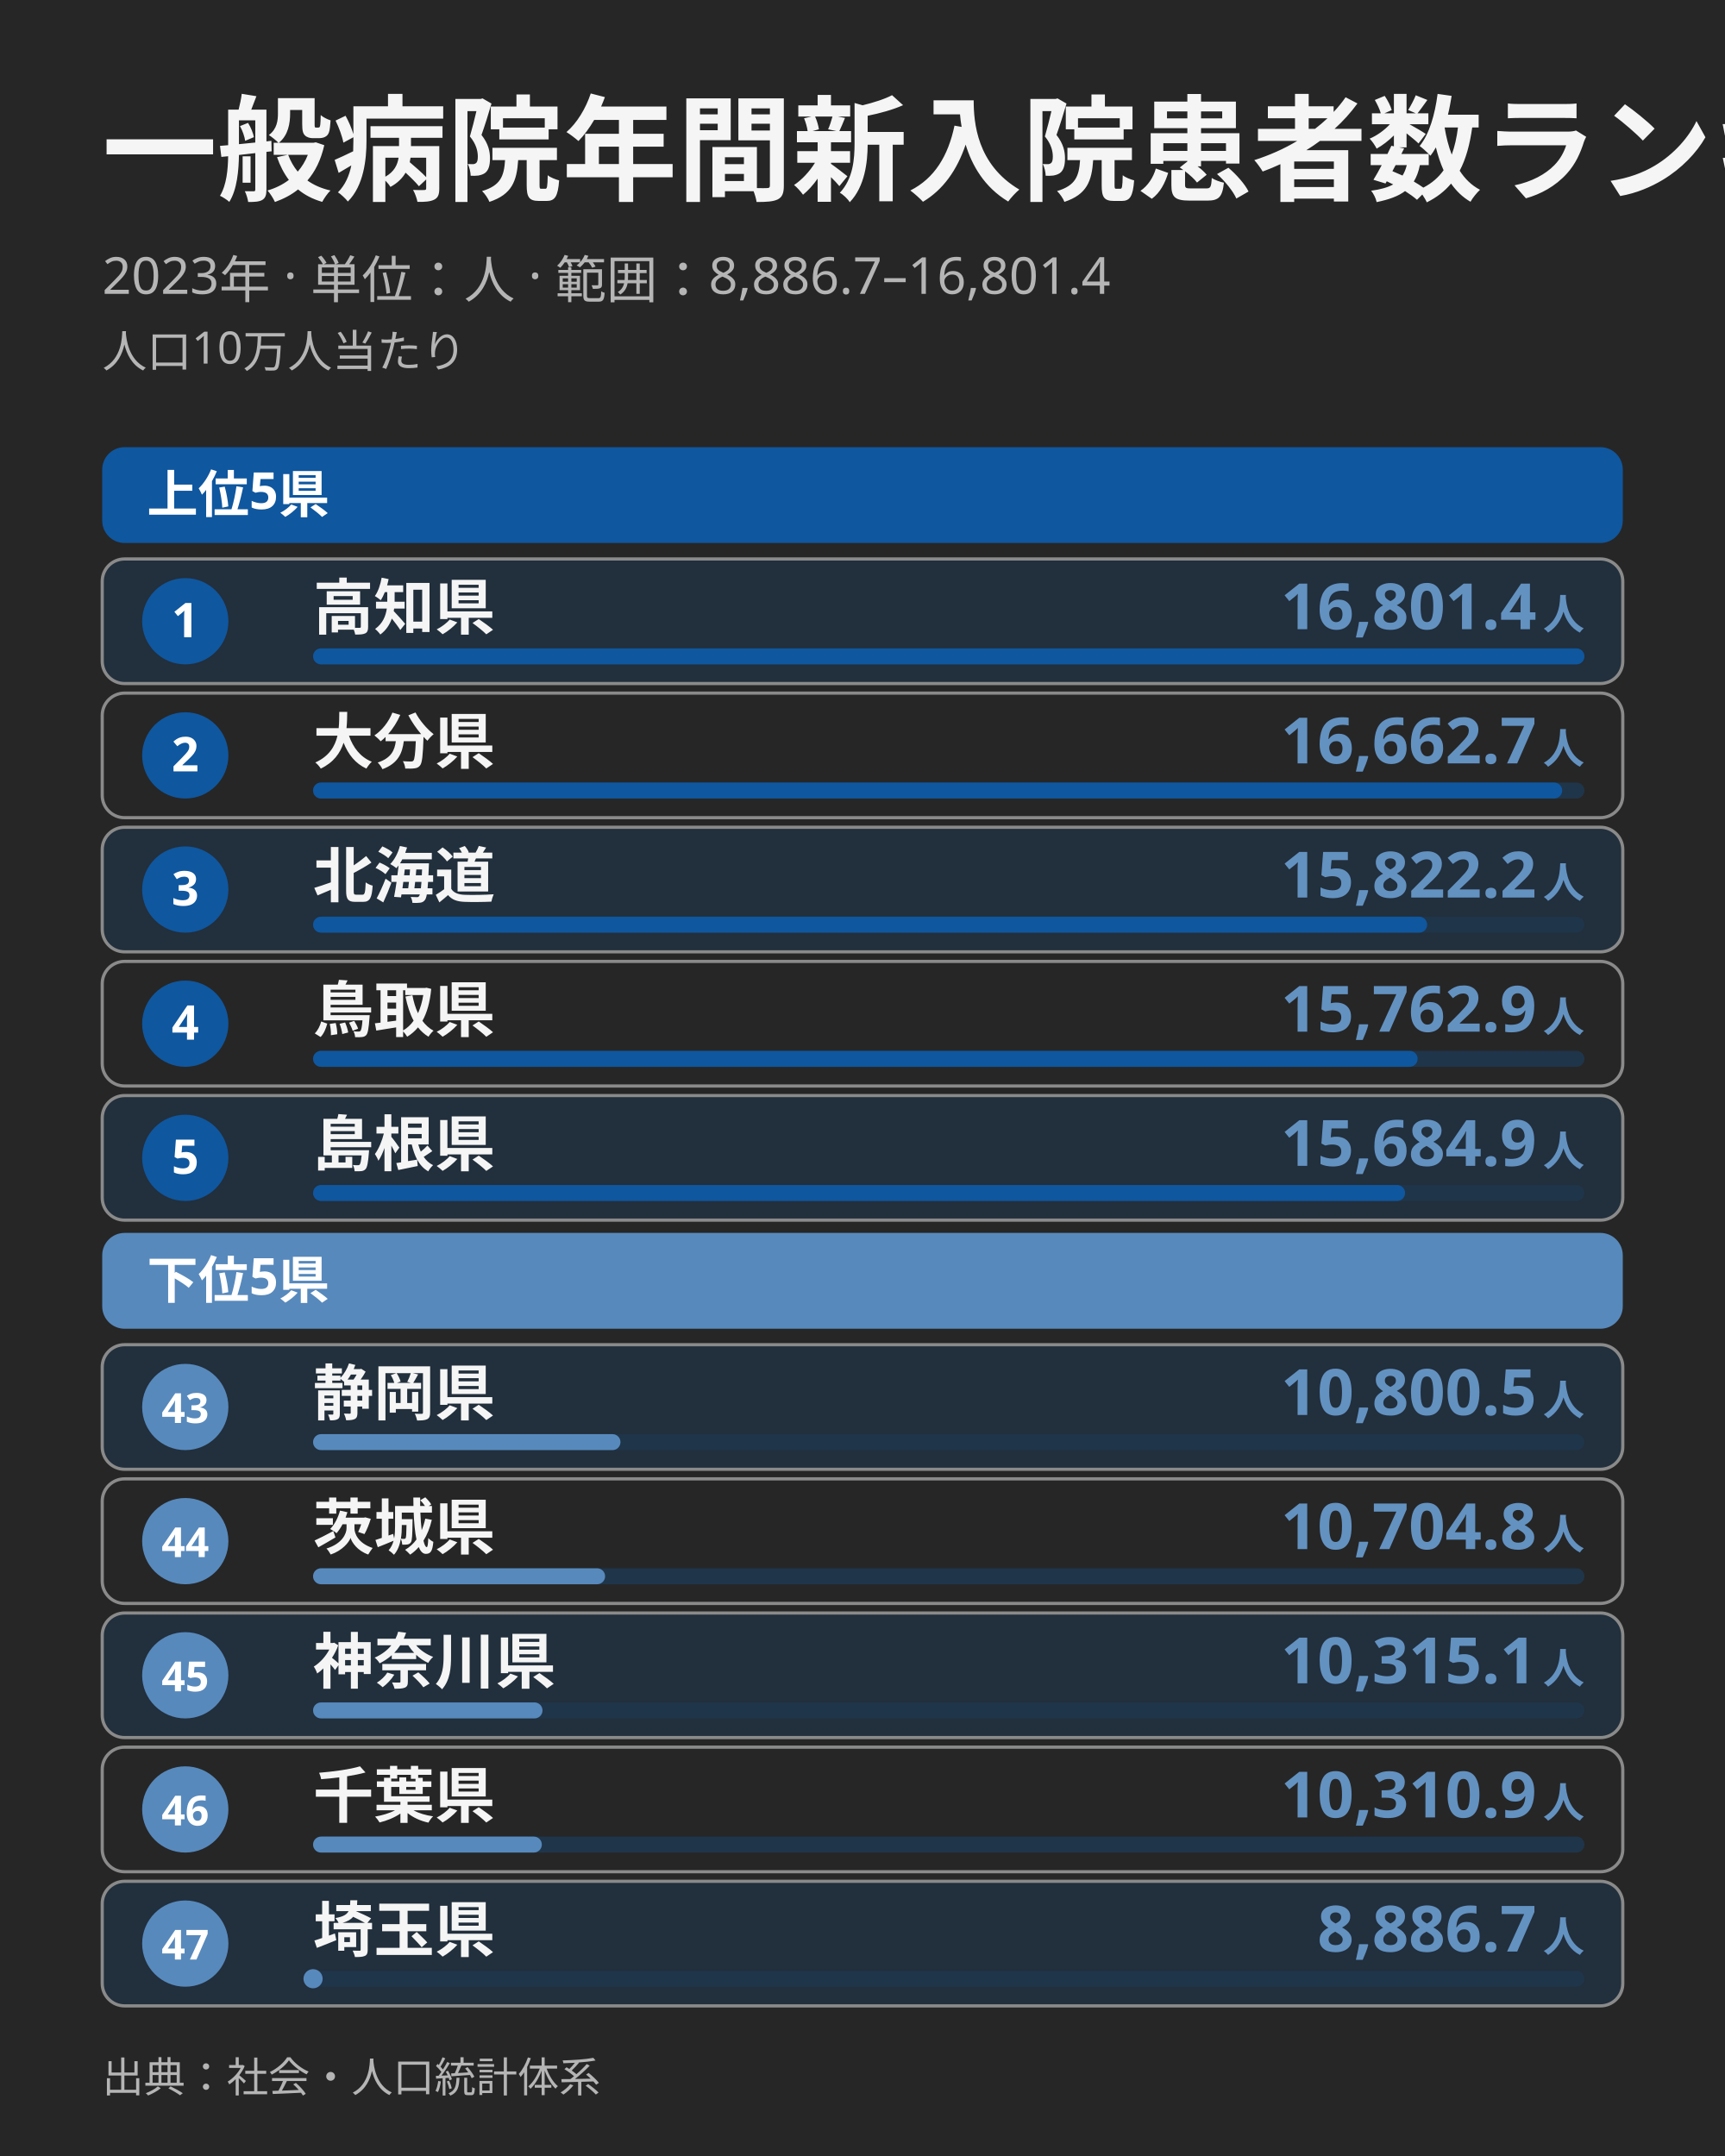
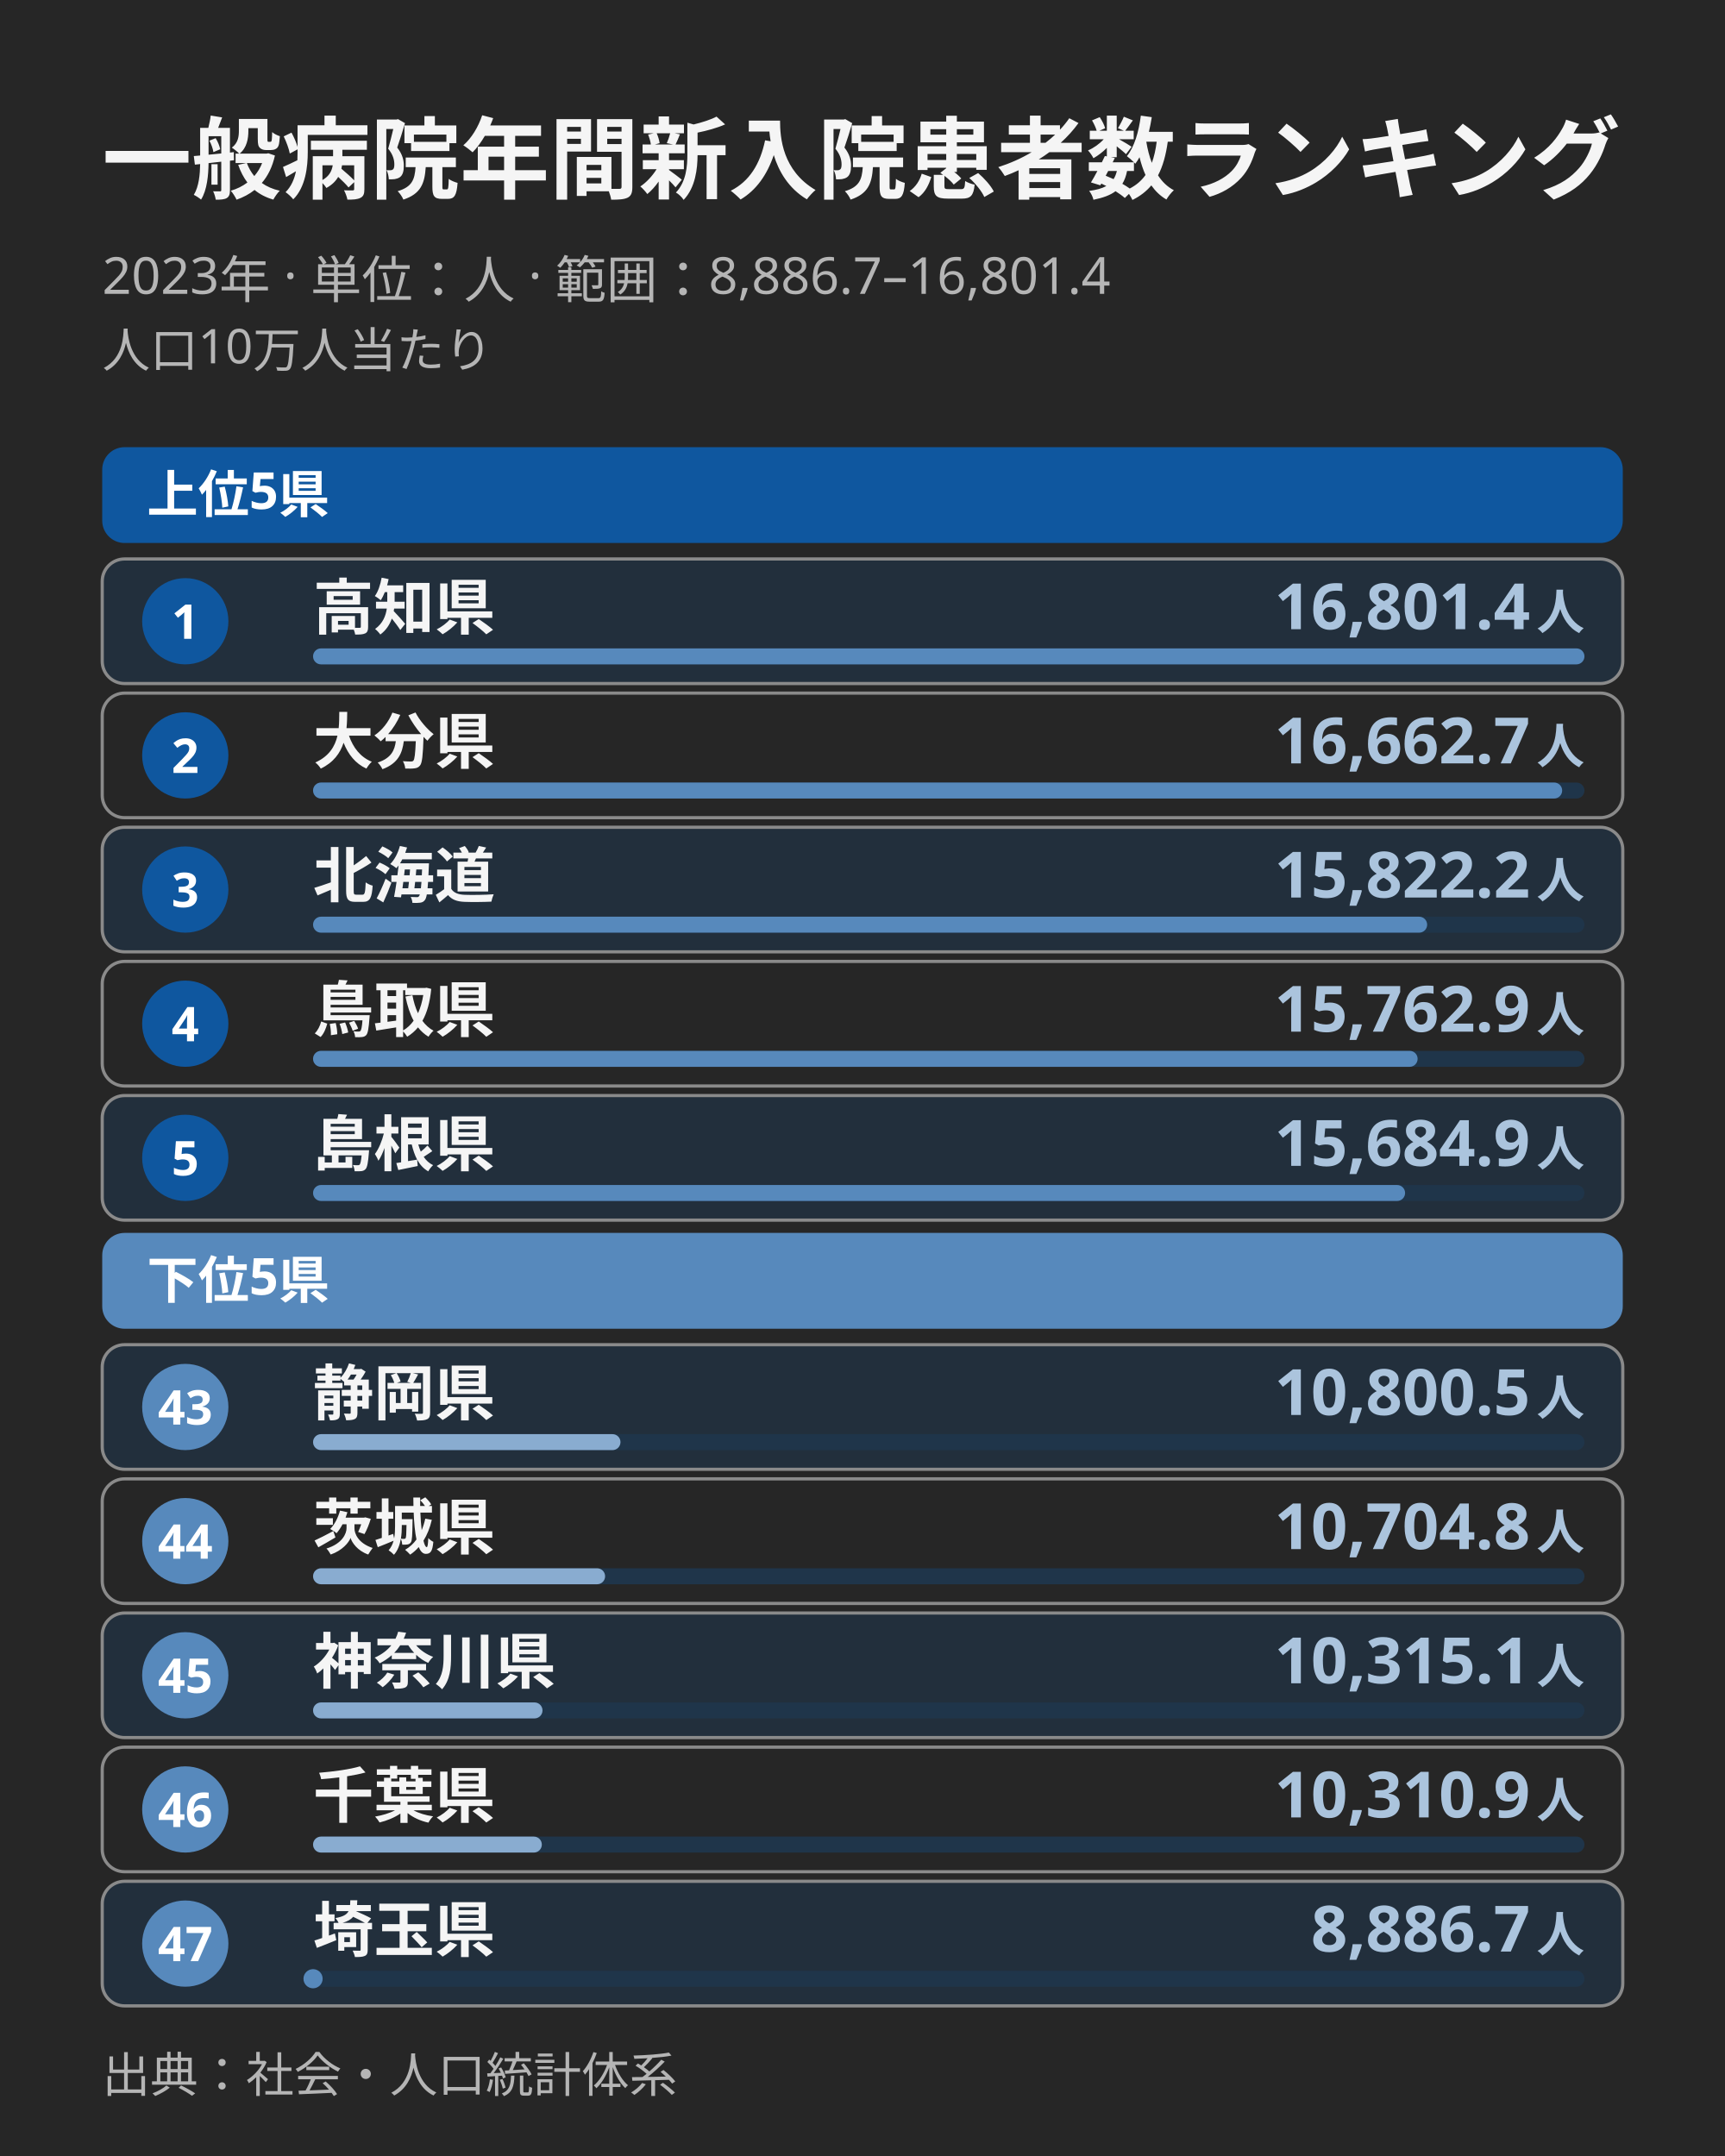
<svg xmlns="http://www.w3.org/2000/svg" width="1080" height="1350" viewBox="0 0 1080 1350" role="img" aria-label="一般病院年間新入院患者数ランキング" data-theme="dark" data-image-template="bar" data-domain-min="8886.7" data-domain-max="16801.4">
  <rect width="1080" height="1350" fill="#262626" />
  <g font-family="'Noto Sans JP','Hiragino Kaku Gothic ProN','Yu Gothic',Meiryo,sans-serif" fill="#F5F5F5">
-     <text x="64" y="120" font-size="72" font-weight="700">一般病院年間新入院患者数ランキング</text>
+     <text x="64" y="120" font-size="56" font-weight="700">一般病院年間新入院患者数ランキング</text>
    <text x="64" y="184" font-size="32" fill="#B5B5B5">2023年 · 単位：人 · 範囲：8,886.7–16,801.4</text>
-     <text x="64" y="230" font-size="28" fill="#B5B5B5">人口10万人当たり</text>
+     <text x="64" y="230" font-size="30" fill="#B5B5B5">人口10万人当たり</text>
    <rect x="64" y="280" width="952" height="60" rx="14" fill="#0f579f" />
    <text x="92" y="321" font-size="32" font-weight="700" fill="#FFFFFF">上位5県</text>
    <g data-rank="1" data-value="16801.4">
      <rect x="64" y="350" width="952" height="78" rx="14" fill="#222f3c" stroke="#8A8A8A" stroke-width="2" />
      <circle cx="116" cy="389" r="27" fill="#0f579f" />
-       <text x="116" y="399" text-anchor="middle" font-size="30" font-weight="700" fill="#FFFFFF">1</text>
+       <text x="116" y="400" text-anchor="middle" font-size="30" font-weight="700" fill="#FFFFFF">1</text>
      <text x="196" y="394" font-size="38" font-weight="700" fill="#F5F5F5">高知県</text>
-       <text x="992" y="394" text-anchor="end" font-size="40" font-weight="700" fill="#6392c1">16,801.4<tspan font-size="26" dx="4">人</tspan>
+       <text x="992" y="394" text-anchor="end" font-size="40" font-weight="700" fill="#abc4dd">16,801.4<tspan font-size="30" dx="4">人</tspan>
      </text>
      <rect data-bar-track="true" x="196" y="406" width="796" height="10" rx="5" fill="#1f354a" />
-       <rect data-bar-value="true" x="196" y="406" width="796" height="10" rx="5" fill="#0f579f" />
+       <rect data-bar-value="true" x="196" y="406" width="796" height="10" rx="5" fill="#5789bc" />
    </g>
    <g data-rank="2" data-value="16662.7">
      <rect x="64" y="434" width="952" height="78" rx="14" fill="#262626" stroke="#8A8A8A" stroke-width="2" />
      <circle cx="116" cy="473" r="27" fill="#0f579f" />
-       <text x="116" y="483" text-anchor="middle" font-size="30" font-weight="700" fill="#FFFFFF">2</text>
+       <text x="116" y="484" text-anchor="middle" font-size="30" font-weight="700" fill="#FFFFFF">2</text>
      <text x="196" y="478" font-size="38" font-weight="700" fill="#F5F5F5">大分県</text>
-       <text x="992" y="478" text-anchor="end" font-size="40" font-weight="700" fill="#6392c1">16,662.7<tspan font-size="26" dx="4">人</tspan>
+       <text x="992" y="478" text-anchor="end" font-size="40" font-weight="700" fill="#abc4dd">16,662.7<tspan font-size="30" dx="4">人</tspan>
      </text>
      <rect data-bar-track="true" x="196" y="490" width="796" height="10" rx="5" fill="#1f354a" />
-       <rect data-bar-value="true" x="196" y="490" width="782.051" height="10" rx="5" fill="#0f579f" />
+       <rect data-bar-value="true" x="196" y="490" width="782.051" height="10" rx="5" fill="#5789bc" />
    </g>
    <g data-rank="3" data-value="15822.2">
      <rect x="64" y="518" width="952" height="78" rx="14" fill="#222f3c" stroke="#8A8A8A" stroke-width="2" />
      <circle cx="116" cy="557" r="27" fill="#0f579f" />
-       <text x="116" y="567" text-anchor="middle" font-size="30" font-weight="700" fill="#FFFFFF">3</text>
+       <text x="116" y="568" text-anchor="middle" font-size="30" font-weight="700" fill="#FFFFFF">3</text>
      <text x="196" y="562" font-size="38" font-weight="700" fill="#F5F5F5">北海道</text>
-       <text x="992" y="562" text-anchor="end" font-size="40" font-weight="700" fill="#6392c1">15,822.2<tspan font-size="26" dx="4">人</tspan>
+       <text x="992" y="562" text-anchor="end" font-size="40" font-weight="700" fill="#abc4dd">15,822.2<tspan font-size="30" dx="4">人</tspan>
      </text>
      <rect data-bar-track="true" x="196" y="574" width="796" height="10" rx="5" fill="#1f354a" />
-       <rect data-bar-value="true" x="196" y="574" width="697.52" height="10" rx="5" fill="#0f579f" />
+       <rect data-bar-value="true" x="196" y="574" width="697.52" height="10" rx="5" fill="#5789bc" />
    </g>
    <g data-rank="4" data-value="15762.9">
      <rect x="64" y="602" width="952" height="78" rx="14" fill="#262626" stroke="#8A8A8A" stroke-width="2" />
      <circle cx="116" cy="641" r="27" fill="#0f579f" />
-       <text x="116" y="651" text-anchor="middle" font-size="30" font-weight="700" fill="#FFFFFF">4</text>
+       <text x="116" y="652" text-anchor="middle" font-size="30" font-weight="700" fill="#FFFFFF">4</text>
      <text x="196" y="646" font-size="38" font-weight="700" fill="#F5F5F5">鳥取県</text>
-       <text x="992" y="646" text-anchor="end" font-size="40" font-weight="700" fill="#6392c1">15,762.9<tspan font-size="26" dx="4">人</tspan>
+       <text x="992" y="646" text-anchor="end" font-size="40" font-weight="700" fill="#abc4dd">15,762.9<tspan font-size="30" dx="4">人</tspan>
      </text>
      <rect data-bar-track="true" x="196" y="658" width="796" height="10" rx="5" fill="#1f354a" />
-       <rect data-bar-value="true" x="196" y="658" width="691.556" height="10" rx="5" fill="#0f579f" />
+       <rect data-bar-value="true" x="196" y="658" width="691.556" height="10" rx="5" fill="#5789bc" />
    </g>
    <g data-rank="5" data-value="15684.9">
      <rect x="64" y="686" width="952" height="78" rx="14" fill="#222f3c" stroke="#8A8A8A" stroke-width="2" />
      <circle cx="116" cy="725" r="27" fill="#0f579f" />
-       <text x="116" y="735" text-anchor="middle" font-size="30" font-weight="700" fill="#FFFFFF">5</text>
+       <text x="116" y="736" text-anchor="middle" font-size="30" font-weight="700" fill="#FFFFFF">5</text>
      <text x="196" y="730" font-size="38" font-weight="700" fill="#F5F5F5">島根県</text>
-       <text x="992" y="730" text-anchor="end" font-size="40" font-weight="700" fill="#6392c1">15,684.9<tspan font-size="26" dx="4">人</tspan>
+       <text x="992" y="730" text-anchor="end" font-size="40" font-weight="700" fill="#abc4dd">15,684.9<tspan font-size="30" dx="4">人</tspan>
      </text>
      <rect data-bar-track="true" x="196" y="742" width="796" height="10" rx="5" fill="#1f354a" />
-       <rect data-bar-value="true" x="196" y="742" width="683.711" height="10" rx="5" fill="#0f579f" />
+       <rect data-bar-value="true" x="196" y="742" width="683.711" height="10" rx="5" fill="#5789bc" />
    </g>
    <rect x="64" y="772" width="952" height="60" rx="14" fill="#5789bc" />
    <text x="92" y="813" font-size="32" font-weight="700" fill="#FFFFFF">下位5県</text>
    <g data-rank="43" data-value="10800.5">
      <rect x="64" y="842" width="952" height="78" rx="14" fill="#222f3c" stroke="#8A8A8A" stroke-width="2" />
      <circle cx="116" cy="881" r="27" fill="#5789bc" />
-       <text x="116" y="891" text-anchor="middle" font-size="26" font-weight="700" fill="#FFFFFF">43</text>
+       <text x="116" y="892" text-anchor="middle" font-size="30" font-weight="700" fill="#FFFFFF">43</text>
      <text x="196" y="886" font-size="38" font-weight="700" fill="#F5F5F5">静岡県</text>
-       <text x="992" y="886" text-anchor="end" font-size="40" font-weight="700" fill="#6392c1">10,800.5<tspan font-size="26" dx="4">人</tspan>
+       <text x="992" y="886" text-anchor="end" font-size="40" font-weight="700" fill="#abc4dd">10,800.5<tspan font-size="30" dx="4">人</tspan>
      </text>
      <rect data-bar-track="true" x="196" y="898" width="796" height="10" rx="5" fill="#1f354a" />
-       <rect data-bar-value="true" x="196" y="898" width="192.475" height="10" rx="5" fill="#5789bc" />
+       <rect data-bar-value="true" x="196" y="898" width="192.475" height="10" rx="5" fill="#89acd0" />
    </g>
    <g data-rank="44" data-value="10704.8">
      <rect x="64" y="926" width="952" height="78" rx="14" fill="#262626" stroke="#8A8A8A" stroke-width="2" />
      <circle cx="116" cy="965" r="27" fill="#5789bc" />
-       <text x="116" y="975" text-anchor="middle" font-size="26" font-weight="700" fill="#FFFFFF">44</text>
+       <text x="116" y="976" text-anchor="middle" font-size="30" font-weight="700" fill="#FFFFFF">44</text>
      <text x="196" y="970" font-size="38" font-weight="700" fill="#F5F5F5">茨城県</text>
-       <text x="992" y="970" text-anchor="end" font-size="40" font-weight="700" fill="#6392c1">10,704.8<tspan font-size="26" dx="4">人</tspan>
+       <text x="992" y="970" text-anchor="end" font-size="40" font-weight="700" fill="#abc4dd">10,704.8<tspan font-size="30" dx="4">人</tspan>
      </text>
      <rect data-bar-track="true" x="196" y="982" width="796" height="10" rx="5" fill="#1f354a" />
-       <rect data-bar-value="true" x="196" y="982" width="182.851" height="10" rx="5" fill="#5789bc" />
+       <rect data-bar-value="true" x="196" y="982" width="182.851" height="10" rx="5" fill="#89acd0" />
    </g>
    <g data-rank="45" data-value="10315.1">
      <rect x="64" y="1010" width="952" height="78" rx="14" fill="#222f3c" stroke="#8A8A8A" stroke-width="2" />
      <circle cx="116" cy="1049" r="27" fill="#5789bc" />
-       <text x="116" y="1059" text-anchor="middle" font-size="26" font-weight="700" fill="#FFFFFF">45</text>
+       <text x="116" y="1060" text-anchor="middle" font-size="30" font-weight="700" fill="#FFFFFF">45</text>
      <text x="196" y="1054" font-size="38" font-weight="700" fill="#F5F5F5">神奈川県</text>
-       <text x="992" y="1054" text-anchor="end" font-size="40" font-weight="700" fill="#6392c1">10,315.1<tspan font-size="26" dx="4">人</tspan>
+       <text x="992" y="1054" text-anchor="end" font-size="40" font-weight="700" fill="#abc4dd">10,315.1<tspan font-size="30" dx="4">人</tspan>
      </text>
      <rect data-bar-track="true" x="196" y="1066" width="796" height="10" rx="5" fill="#1f354a" />
-       <rect data-bar-value="true" x="196" y="1066" width="143.658" height="10" rx="5" fill="#5789bc" />
+       <rect data-bar-value="true" x="196" y="1066" width="143.658" height="10" rx="5" fill="#89acd0" />
    </g>
    <g data-rank="46" data-value="10310.9">
      <rect x="64" y="1094" width="952" height="78" rx="14" fill="#262626" stroke="#8A8A8A" stroke-width="2" />
      <circle cx="116" cy="1133" r="27" fill="#5789bc" />
-       <text x="116" y="1143" text-anchor="middle" font-size="26" font-weight="700" fill="#FFFFFF">46</text>
+       <text x="116" y="1144" text-anchor="middle" font-size="30" font-weight="700" fill="#FFFFFF">46</text>
      <text x="196" y="1138" font-size="38" font-weight="700" fill="#F5F5F5">千葉県</text>
-       <text x="992" y="1138" text-anchor="end" font-size="40" font-weight="700" fill="#6392c1">10,310.9<tspan font-size="26" dx="4">人</tspan>
+       <text x="992" y="1138" text-anchor="end" font-size="40" font-weight="700" fill="#abc4dd">10,310.9<tspan font-size="30" dx="4">人</tspan>
      </text>
      <rect data-bar-track="true" x="196" y="1150" width="796" height="10" rx="5" fill="#1f354a" />
-       <rect data-bar-value="true" x="196" y="1150" width="143.235" height="10" rx="5" fill="#5789bc" />
+       <rect data-bar-value="true" x="196" y="1150" width="143.235" height="10" rx="5" fill="#89acd0" />
    </g>
    <g data-rank="47" data-value="8886.7">
      <rect x="64" y="1178" width="952" height="78" rx="14" fill="#222f3c" stroke="#8A8A8A" stroke-width="2" />
      <circle cx="116" cy="1217" r="27" fill="#5789bc" />
-       <text x="116" y="1227" text-anchor="middle" font-size="26" font-weight="700" fill="#FFFFFF">47</text>
+       <text x="116" y="1228" text-anchor="middle" font-size="30" font-weight="700" fill="#FFFFFF">47</text>
      <text x="196" y="1222" font-size="38" font-weight="700" fill="#F5F5F5">埼玉県</text>
-       <text x="992" y="1222" text-anchor="end" font-size="40" font-weight="700" fill="#6392c1">8,886.7<tspan font-size="26" dx="4">人</tspan>
+       <text x="992" y="1222" text-anchor="end" font-size="40" font-weight="700" fill="#abc4dd">8,886.7<tspan font-size="30" dx="4">人</tspan>
      </text>
      <rect data-bar-track="true" x="196" y="1234" width="796" height="10" rx="5" fill="#1f354a" />
-       <rect data-bar-value="true" x="196" y="1234" width="0" height="10" rx="5" fill="#5789bc" />
+       <rect data-bar-value="true" x="196" y="1234" width="0" height="10" rx="5" fill="#89acd0" />
      <circle cx="196" cy="1239" r="6" fill="#5789bc" />
    </g>
-     <text x="64" y="1310" font-size="26" fill="#B5B5B5">出典：社会・人口統計体系</text>
+     <text x="64" y="1310" font-size="30" fill="#B5B5B5">出典：社会・人口統計体系</text>
  </g>
</svg>
